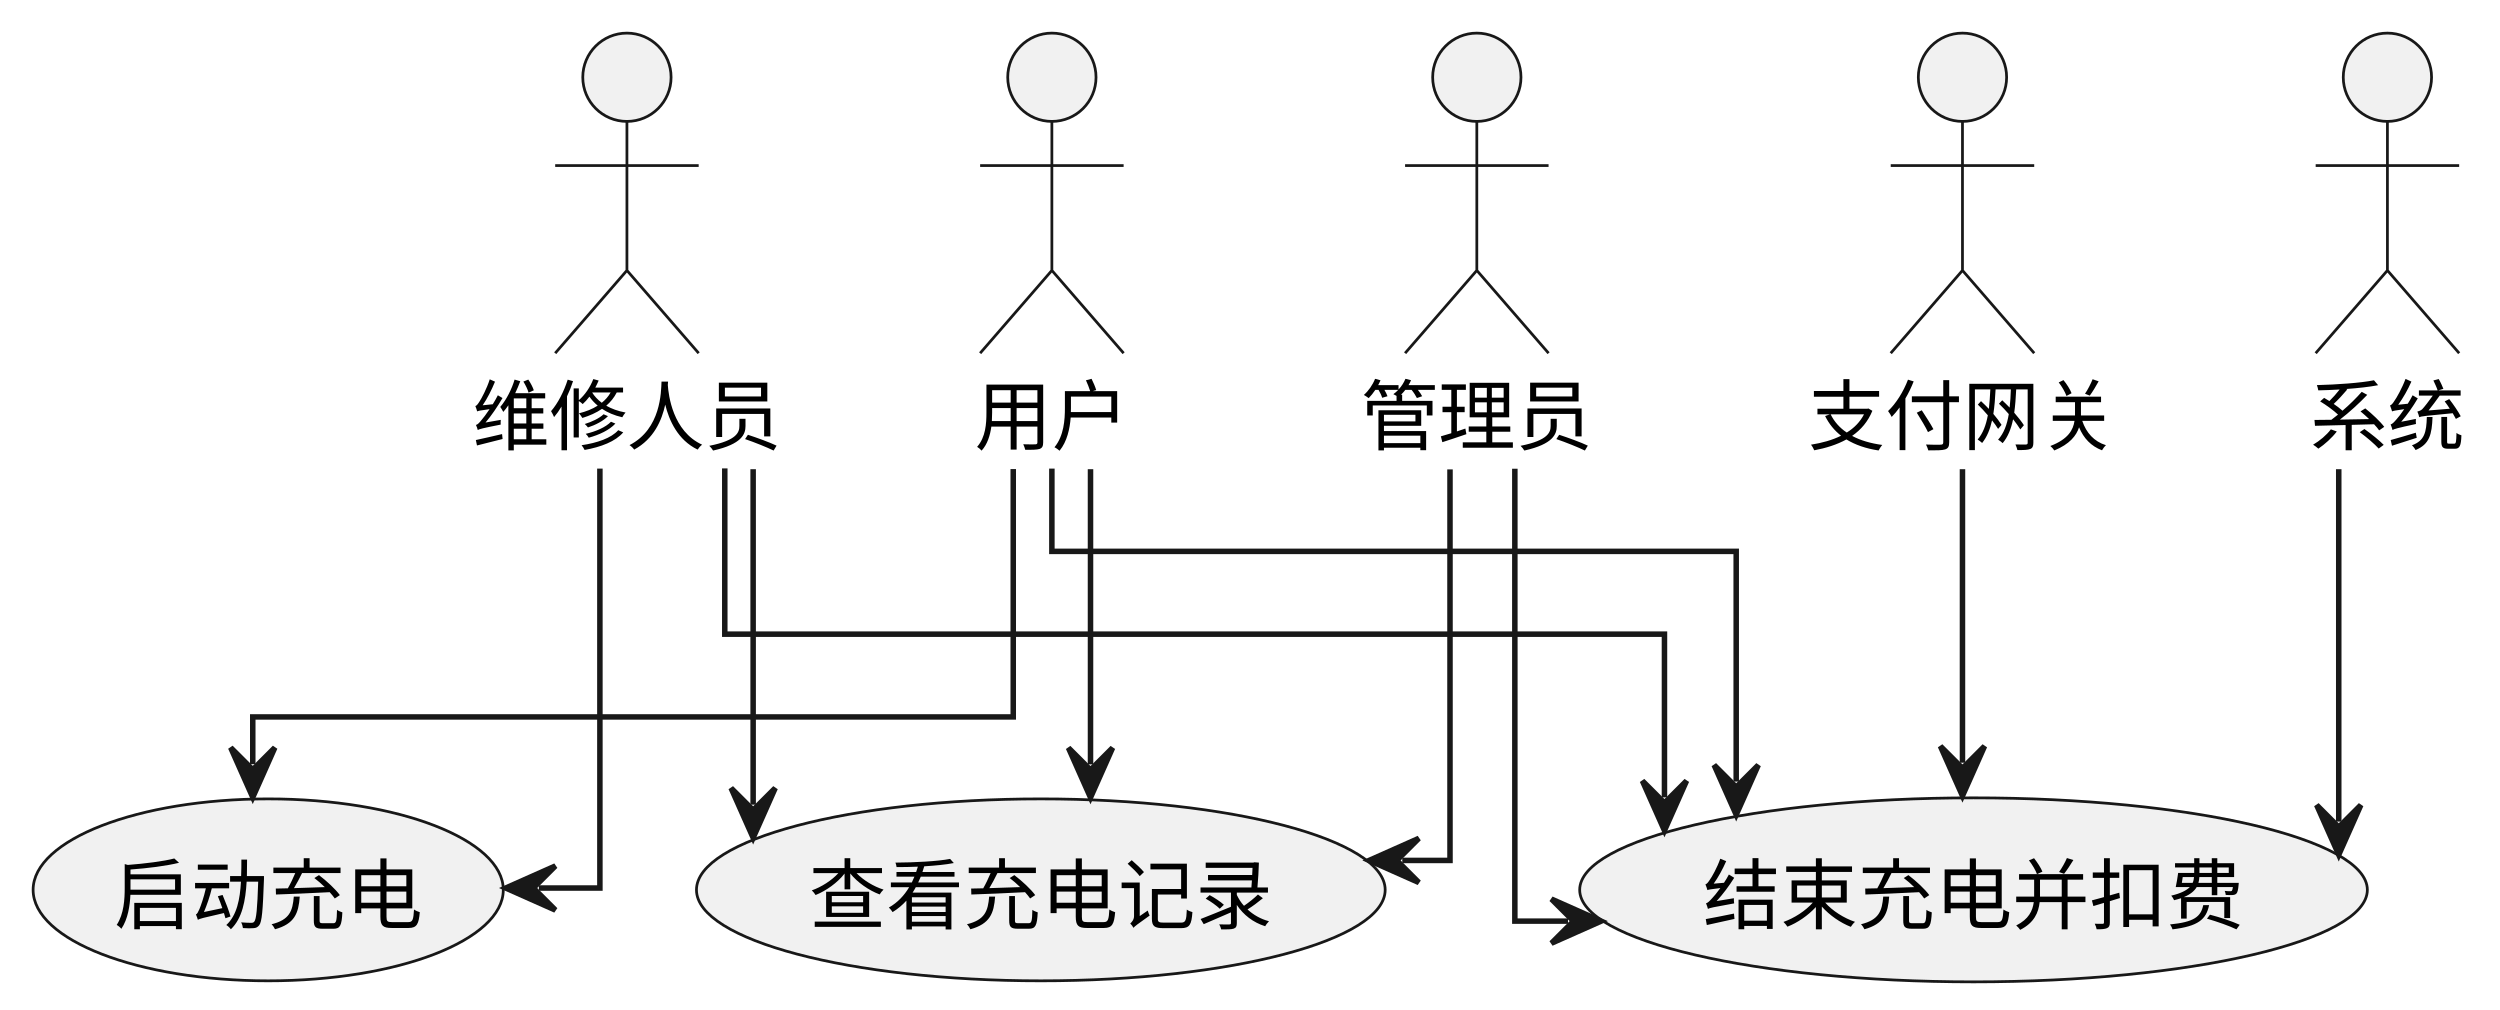
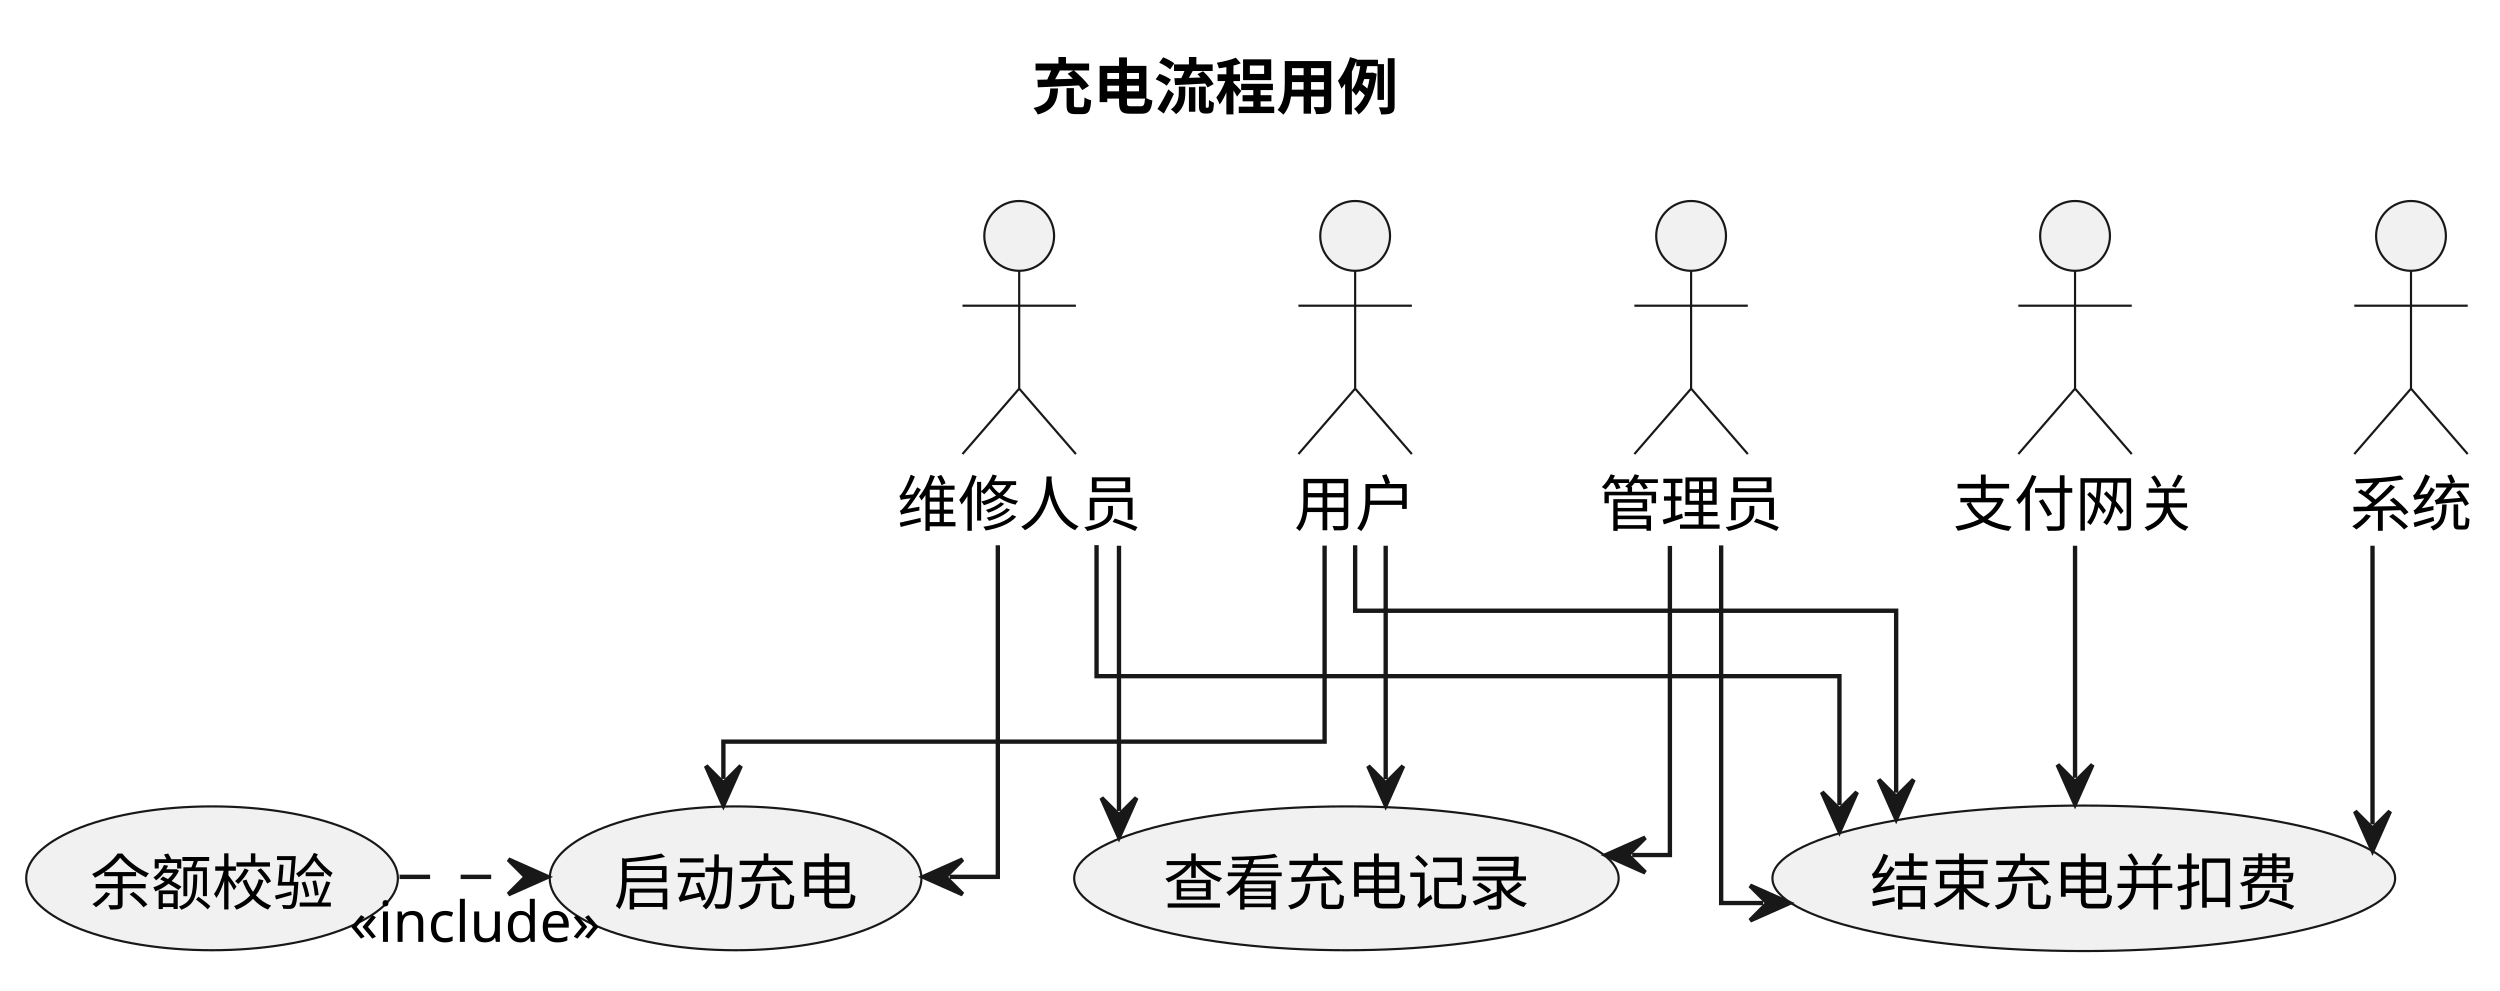
- <svg xmlns="http://www.w3.org/2000/svg" contentStyleType="text/css" data-diagram-type="DESCRIPTION" height="183px" preserveAspectRatio="none" style="width:453px;height:183px;background:#FFFFFF;" version="1.1" viewBox="0 0 453 183" width="453px" zoomAndPan="magnify">
+ <svg xmlns="http://www.w3.org/2000/svg" contentStyleType="text/css" data-diagram-type="DESCRIPTION" height="227px" preserveAspectRatio="none" style="width:573px;height:227px;background:#FFFFFF;" version="1.1" viewBox="0 0 573 227" width="573px" zoomAndPan="magnify">
  <defs />
  <g>
-     <g class="entity" data-entity="U" data-source-line="3" data-uid="ent0002" id="entity_U">
-       <ellipse cx="190.6" cy="14" fill="#F1F1F1" rx="8" ry="8" style="stroke:#181818;stroke-width:0.5;" />
-       <path d="M190.6,22 L190.6,49 M177.6,30 L203.6,30 M190.6,49 L177.6,64 M190.6,49 L203.6,64" fill="none" style="stroke:#181818;stroke-width:0.5;" />
-       <text fill="#000000" font-family="sans-serif" font-size="14" lengthAdjust="spacing" textLength="28" x="176.6" y="80.466">用户</text>
+     <g class="title" data-source-line="1">
+       <text fill="#000000" font-family="sans-serif" font-size="14" font-weight="bold" lengthAdjust="spacing" textLength="86.625" x="236.488" y="24.966">充电流程用例</text>
    </g>
-     <g class="entity" data-entity="M" data-source-line="4" data-uid="ent0003" id="entity_M">
-       <ellipse cx="113.6" cy="14" fill="#F1F1F1" rx="8" ry="8" style="stroke:#181818;stroke-width:0.5;" />
-       <path d="M113.6,22 L113.6,49 M100.6,30 L126.6,30 M113.6,49 L100.6,64 M113.6,49 L126.6,64" fill="none" style="stroke:#181818;stroke-width:0.5;" />
-       <text fill="#000000" font-family="sans-serif" font-size="14" lengthAdjust="spacing" textLength="56" x="85.6" y="80.466">维修人员</text>
+     <g class="entity" data-entity="U" data-source-line="4" data-uid="ent0002" id="entity_U">
+       <ellipse cx="310.6" cy="54.068" fill="#F1F1F1" rx="8" ry="8" style="stroke:#181818;stroke-width:0.5;" />
+       <path d="M310.6,62.068 L310.6,89.068 M297.6,70.068 L323.6,70.068 M310.6,89.068 L297.6,104.068 M310.6,89.068 L323.6,104.068" fill="none" style="stroke:#181818;stroke-width:0.5;" />
+       <text fill="#000000" font-family="sans-serif" font-size="14" lengthAdjust="spacing" textLength="28" x="296.6" y="120.534">用户</text>
    </g>
-     <g class="entity" data-entity="A" data-source-line="5" data-uid="ent0004" id="entity_A">
-       <ellipse cx="267.6" cy="14" fill="#F1F1F1" rx="8" ry="8" style="stroke:#181818;stroke-width:0.5;" />
-       <path d="M267.6,22 L267.6,49 M254.6,30 L280.6,30 M267.6,49 L254.6,64 M267.6,49 L280.6,64" fill="none" style="stroke:#181818;stroke-width:0.5;" />
-       <text fill="#000000" font-family="sans-serif" font-size="14" lengthAdjust="spacing" textLength="42" x="246.6" y="80.466">管理员</text>
+     <g class="entity" data-entity="M" data-source-line="5" data-uid="ent0003" id="entity_M">
+       <ellipse cx="233.6" cy="54.068" fill="#F1F1F1" rx="8" ry="8" style="stroke:#181818;stroke-width:0.5;" />
+       <path d="M233.6,62.068 L233.6,89.068 M220.6,70.068 L246.6,70.068 M233.6,89.068 L220.6,104.068 M233.6,89.068 L246.6,104.068" fill="none" style="stroke:#181818;stroke-width:0.5;" />
+       <text fill="#000000" font-family="sans-serif" font-size="14" lengthAdjust="spacing" textLength="56" x="205.6" y="120.534">维修人员</text>
    </g>
-     <g class="entity" data-entity="S" data-source-line="6" data-uid="ent0005" id="entity_S">
-       <ellipse cx="432.6" cy="14" fill="#F1F1F1" rx="8" ry="8" style="stroke:#181818;stroke-width:0.5;" />
-       <path d="M432.6,22 L432.6,49 M419.6,30 L445.6,30 M432.6,49 L419.6,64 M432.6,49 L445.6,64" fill="none" style="stroke:#181818;stroke-width:0.5;" />
-       <text fill="#000000" font-family="sans-serif" font-size="14" lengthAdjust="spacing" textLength="28" x="418.6" y="80.466">系统</text>
+     <g class="entity" data-entity="A" data-source-line="6" data-uid="ent0004" id="entity_A">
+       <ellipse cx="387.6" cy="54.068" fill="#F1F1F1" rx="8" ry="8" style="stroke:#181818;stroke-width:0.5;" />
+       <path d="M387.6,62.068 L387.6,89.068 M374.6,70.068 L400.6,70.068 M387.6,89.068 L374.6,104.068 M387.6,89.068 L400.6,104.068" fill="none" style="stroke:#181818;stroke-width:0.5;" />
+       <text fill="#000000" font-family="sans-serif" font-size="14" lengthAdjust="spacing" textLength="42" x="366.6" y="120.534">管理员</text>
    </g>
-     <g class="entity" data-entity="P" data-source-line="7" data-uid="ent0006" id="entity_P">
-       <ellipse cx="355.6" cy="14" fill="#F1F1F1" rx="8" ry="8" style="stroke:#181818;stroke-width:0.5;" />
-       <path d="M355.6,22 L355.6,49 M342.6,30 L368.6,30 M355.6,49 L342.6,64 M355.6,49 L368.6,64" fill="none" style="stroke:#181818;stroke-width:0.5;" />
-       <text fill="#000000" font-family="sans-serif" font-size="14" lengthAdjust="spacing" textLength="56" x="327.6" y="80.466">支付网关</text>
+     <g class="entity" data-entity="S" data-source-line="7" data-uid="ent0005" id="entity_S">
+       <ellipse cx="552.6" cy="54.068" fill="#F1F1F1" rx="8" ry="8" style="stroke:#181818;stroke-width:0.5;" />
+       <path d="M552.6,62.068 L552.6,89.068 M539.6,70.068 L565.6,70.068 M552.6,89.068 L539.6,104.068 M552.6,89.068 L565.6,104.068" fill="none" style="stroke:#181818;stroke-width:0.5;" />
+       <text fill="#000000" font-family="sans-serif" font-size="14" lengthAdjust="spacing" textLength="28" x="538.6" y="120.534">系统</text>
    </g>
-     <g class="entity" data-entity="...." data-source-line="9" data-uid="ent0007" id="entity_....">
-       <ellipse cx="48.598" cy="161.243" fill="#F1F1F1" rx="42.598" ry="16.483" style="stroke:#181818;stroke-width:0.5;" />
-       <text fill="#000000" font-family="sans-serif" font-size="14" lengthAdjust="spacing" textLength="56" x="20.598" y="167.277">启动充电</text>
+     <g class="entity" data-entity="P" data-source-line="8" data-uid="ent0006" id="entity_P">
+       <ellipse cx="475.6" cy="54.068" fill="#F1F1F1" rx="8" ry="8" style="stroke:#181818;stroke-width:0.5;" />
+       <path d="M475.6,62.068 L475.6,89.068 M462.6,70.068 L488.6,70.068 M475.6,89.068 L462.6,104.068 M475.6,89.068 L488.6,104.068" fill="none" style="stroke:#181818;stroke-width:0.5;" />
+       <text fill="#000000" font-family="sans-serif" font-size="14" lengthAdjust="spacing" textLength="56" x="447.6" y="120.534">支付网关</text>
    </g>
-     <g class="entity" data-entity="......." data-source-line="10" data-uid="ent0008" id="entity_.......">
-       <ellipse cx="357.602" cy="161.243" fill="#F1F1F1" rx="71.362" ry="16.672" style="stroke:#181818;stroke-width:0.5;" />
-       <text fill="#000000" font-family="sans-serif" font-size="14" lengthAdjust="spacing" textLength="98" x="308.602" y="167.276">结束充电并扣费</text>
+     <g class="entity" data-entity="...." data-source-line="10" data-uid="ent0007" id="entity_....">
+       <ellipse cx="168.598" cy="201.311" fill="#F1F1F1" rx="42.598" ry="16.483" style="stroke:#181818;stroke-width:0.5;" />
+       <text fill="#000000" font-family="sans-serif" font-size="14" lengthAdjust="spacing" textLength="56" x="140.598" y="207.345">启动充电</text>
    </g>
-     <g class="entity" data-entity="......" data-source-line="11" data-uid="ent0009" id="entity_......">
-       <ellipse cx="188.597" cy="161.243" fill="#F1F1F1" rx="62.397" ry="16.483" style="stroke:#181818;stroke-width:0.5;" />
-       <text fill="#000000" font-family="sans-serif" font-size="14" lengthAdjust="spacing" textLength="84" x="146.597" y="167.277">查看充电记录</text>
+     <g class="entity" data-entity="...." data-source-line="11" data-uid="ent0008" id="entity_....">
+       <ellipse cx="48.598" cy="201.311" fill="#F1F1F1" rx="42.598" ry="16.483" style="stroke:#181818;stroke-width:0.5;" />
+       <text fill="#000000" font-family="sans-serif" font-size="14" lengthAdjust="spacing" textLength="56" x="20.598" y="207.345">余额校验</text>
    </g>
-     <g class="link" data-entity-1="U" data-entity-2="...." data-source-line="13" data-uid="lnk10" id="link_U_....">
-       <path d="M183.6,84.99 C183.6,107 183.6,129.91 183.6,129.91 C183.6,129.91 45.8,129.91 45.8,129.91 C45.8,129.91 45.8,131.02 45.8,138.47" fill="none" id="U-to-启动充电" style="stroke:#181818;stroke-width:1;" />
-       <polygon fill="#181818" points="45.8,144.47,49.8,135.47,45.8,139.47,41.8,135.47,45.8,144.47" style="stroke:#181818;stroke-width:1;" />
+     <g class="entity" data-entity="......." data-source-line="12" data-uid="ent0009" id="entity_.......">
+       <ellipse cx="477.602" cy="201.31" fill="#F1F1F1" rx="71.362" ry="16.672" style="stroke:#181818;stroke-width:0.5;" />
+       <text fill="#000000" font-family="sans-serif" font-size="14" lengthAdjust="spacing" textLength="98" x="428.602" y="207.344">结束充电并扣费</text>
    </g>
-     <g class="link" data-entity-1="U" data-entity-2="......." data-source-line="14" data-uid="lnk11" id="link_U_.......">
-       <path d="M190.6,84.91 C190.6,93.43 190.6,99.91 190.6,99.91 C190.6,99.91 314.6,99.91 314.6,99.91 C314.6,99.91 314.6,123.56 314.6,141.63" fill="none" id="U-to-结束充电并扣费" style="stroke:#181818;stroke-width:1;" />
-       <polygon fill="#181818" points="314.6,147.63,318.6,138.63,314.6,142.63,310.6,138.63,314.6,147.63" style="stroke:#181818;stroke-width:1;" />
+     <g class="entity" data-entity="......" data-source-line="13" data-uid="ent0010" id="entity_......">
+       <ellipse cx="308.597" cy="201.311" fill="#F1F1F1" rx="62.397" ry="16.483" style="stroke:#181818;stroke-width:0.5;" />
+       <text fill="#000000" font-family="sans-serif" font-size="14" lengthAdjust="spacing" textLength="84" x="266.597" y="207.345">查看充电记录</text>
    </g>
-     <g class="link" data-entity-1="U" data-entity-2="......" data-source-line="15" data-uid="lnk12" id="link_U_......">
-       <path d="M197.6,85.02 C197.6,105.38 197.6,123.02 197.6,138.51" fill="none" id="U-to-查看充电记录" style="stroke:#181818;stroke-width:1;" />
-       <polygon fill="#181818" points="197.6,144.51,201.6,135.51,197.6,139.51,193.6,135.51,197.6,144.51" style="stroke:#181818;stroke-width:1;" />
+     <g class="link" data-entity-1="U" data-entity-2="...." data-source-line="15" data-uid="lnk11" id="link_U_....">
+       <path d="M303.6,125.058 C303.6,147.068 303.6,169.978 303.6,169.978 C303.6,169.978 165.8,169.978 165.8,169.978 C165.8,169.978 165.8,171.088 165.8,178.538" fill="none" id="U-to-启动充电" style="stroke:#181818;stroke-width:1;" />
+       <polygon fill="#181818" points="165.8,184.538,169.8,175.538,165.8,179.538,161.8,175.538,165.8,184.538" style="stroke:#181818;stroke-width:1;" />
    </g>
-     <g class="link" data-entity-1="M" data-entity-2="...." data-source-line="16" data-uid="lnk13" id="link_M_....">
-       <path d="M108.7,84.91 C108.7,118.43 108.7,160.91 108.7,160.91 C108.7,160.91 107.27,160.91 97.64,160.91" fill="none" id="M-to-启动充电" style="stroke:#181818;stroke-width:1;" />
-       <polygon fill="#181818" points="91.64,160.91,100.64,164.91,96.64,160.91,100.64,156.91,91.64,160.91" style="stroke:#181818;stroke-width:1;" />
+     <g class="link" data-entity-1="U" data-entity-2="......." data-source-line="16" data-uid="lnk12" id="link_U_.......">
+       <path d="M310.6,124.978 C310.6,133.498 310.6,139.978 310.6,139.978 C310.6,139.978 434.6,139.978 434.6,139.978 C434.6,139.978 434.6,163.628 434.6,181.698" fill="none" id="U-to-结束充电并扣费" style="stroke:#181818;stroke-width:1;" />
+       <polygon fill="#181818" points="434.6,187.698,438.6,178.698,434.6,182.698,430.6,178.698,434.6,187.698" style="stroke:#181818;stroke-width:1;" />
    </g>
-     <g class="link" data-entity-1="M" data-entity-2="......." data-source-line="17" data-uid="lnk14" id="link_M_.......">
-       <path d="M131.33,84.87 C131.33,100.56 131.33,114.91 131.33,114.91 C131.33,114.91 301.6,114.91 301.6,114.91 C301.6,114.91 301.6,130.81 301.6,144.49" fill="none" id="M-to-结束充电并扣费" style="stroke:#181818;stroke-width:1;" />
-       <polygon fill="#181818" points="301.6,150.49,305.6,141.49,301.6,145.49,297.6,141.49,301.6,150.49" style="stroke:#181818;stroke-width:1;" />
+     <g class="link" data-entity-1="U" data-entity-2="......" data-source-line="17" data-uid="lnk13" id="link_U_......">
+       <path d="M317.6,125.088 C317.6,145.448 317.6,163.088 317.6,178.578" fill="none" id="U-to-查看充电记录" style="stroke:#181818;stroke-width:1;" />
+       <polygon fill="#181818" points="317.6,184.578,321.6,175.578,317.6,179.578,313.6,175.578,317.6,184.578" style="stroke:#181818;stroke-width:1;" />
    </g>
-     <g class="link" data-entity-1="M" data-entity-2="......" data-source-line="18" data-uid="lnk15" id="link_M_......">
-       <path d="M136.47,85.02 C136.47,108.92 136.47,131.36 136.47,145.8" fill="none" id="M-to-查看充电记录" style="stroke:#181818;stroke-width:1;" />
-       <polygon fill="#181818" points="136.47,151.8,140.47,142.8,136.47,146.8,132.47,142.8,136.47,151.8" style="stroke:#181818;stroke-width:1;" />
+     <g class="link" data-entity-1="M" data-entity-2="...." data-source-line="18" data-uid="lnk14" id="link_M_....">
+       <path d="M228.7,124.978 C228.7,158.498 228.7,200.978 228.7,200.978 C228.7,200.978 227.27,200.978 217.64,200.978" fill="none" id="M-to-启动充电" style="stroke:#181818;stroke-width:1;" />
+       <polygon fill="#181818" points="211.64,200.978,220.64,204.978,216.64,200.978,220.64,196.978,211.64,200.978" style="stroke:#181818;stroke-width:1;" />
    </g>
-     <g class="link" data-entity-1="A" data-entity-2="......." data-source-line="19" data-uid="lnk16" id="link_A_.......">
-       <path d="M274.49,84.94 C274.49,120.48 274.49,166.91 274.49,166.91 C274.49,166.91 274.88,166.91 284.12,166.91" fill="none" id="A-to-结束充电并扣费" style="stroke:#181818;stroke-width:1;" />
-       <polygon fill="#181818" points="290.12,166.91,281.12,162.91,285.12,166.91,281.12,170.91,290.12,166.91" style="stroke:#181818;stroke-width:1;" />
+     <g class="link" data-entity-1="M" data-entity-2="......." data-source-line="19" data-uid="lnk15" id="link_M_.......">
+       <path d="M251.33,124.938 C251.33,140.628 251.33,154.978 251.33,154.978 C251.33,154.978 421.6,154.978 421.6,154.978 C421.6,154.978 421.6,170.878 421.6,184.558" fill="none" id="M-to-结束充电并扣费" style="stroke:#181818;stroke-width:1;" />
+       <polygon fill="#181818" points="421.6,190.558,425.6,181.558,421.6,185.558,417.6,181.558,421.6,190.558" style="stroke:#181818;stroke-width:1;" />
    </g>
-     <g class="link" data-entity-1="A" data-entity-2="......" data-source-line="20" data-uid="lnk17" id="link_A_......">
-       <path d="M262.74,85.06 C262.74,116.82 262.74,155.91 262.74,155.91 C262.74,155.91 262.71,155.91 254.09,155.91" fill="none" id="A-to-查看充电记录" style="stroke:#181818;stroke-width:1;" />
-       <polygon fill="#181818" points="248.09,155.91,257.09,159.91,253.09,155.91,257.09,151.91,248.09,155.91" style="stroke:#181818;stroke-width:1;" />
+     <g class="link" data-entity-1="M" data-entity-2="......" data-source-line="20" data-uid="lnk16" id="link_M_......">
+       <path d="M256.47,125.088 C256.47,148.988 256.47,171.428 256.47,185.868" fill="none" id="M-to-查看充电记录" style="stroke:#181818;stroke-width:1;" />
+       <polygon fill="#181818" points="256.47,191.868,260.47,182.868,256.47,186.868,252.47,182.868,256.47,191.868" style="stroke:#181818;stroke-width:1;" />
    </g>
-     <g class="link" data-entity-1="S" data-entity-2="......." data-source-line="21" data-uid="lnk18" id="link_S_.......">
-       <path d="M423.78,85.02 C423.78,110.76 423.78,135.76 423.78,148.88" fill="none" id="S-to-结束充电并扣费" style="stroke:#181818;stroke-width:1;" />
-       <polygon fill="#181818" points="423.78,154.88,427.78,145.88,423.78,149.88,419.78,145.88,423.78,154.88" style="stroke:#181818;stroke-width:1;" />
+     <g class="link" data-entity-1="A" data-entity-2="......." data-source-line="21" data-uid="lnk17" id="link_A_.......">
+       <path d="M394.49,125.008 C394.49,160.548 394.49,206.978 394.49,206.978 C394.49,206.978 394.88,206.978 404.12,206.978" fill="none" id="A-to-结束充电并扣费" style="stroke:#181818;stroke-width:1;" />
+       <polygon fill="#181818" points="410.12,206.978,401.12,202.978,405.12,206.978,401.12,210.978,410.12,206.978" style="stroke:#181818;stroke-width:1;" />
    </g>
-     <g class="link" data-entity-1="P" data-entity-2="......." data-source-line="22" data-uid="lnk19" id="link_P_.......">
-       <path d="M355.6,85.02 C355.6,105.24 355.6,122.72 355.6,138.21" fill="none" id="P-to-结束充电并扣费" style="stroke:#181818;stroke-width:1;" />
-       <polygon fill="#181818" points="355.6,144.21,359.6,135.21,355.6,139.21,351.6,135.21,355.6,144.21" style="stroke:#181818;stroke-width:1;" />
+     <g class="link" data-entity-1="A" data-entity-2="......" data-source-line="22" data-uid="lnk18" id="link_A_......">
+       <path d="M382.74,125.128 C382.74,156.888 382.74,195.978 382.74,195.978 C382.74,195.978 382.71,195.978 374.09,195.978" fill="none" id="A-to-查看充电记录" style="stroke:#181818;stroke-width:1;" />
+       <polygon fill="#181818" points="368.09,195.978,377.09,199.978,373.09,195.978,377.09,191.978,368.09,195.978" style="stroke:#181818;stroke-width:1;" />
+     </g>
+     <g class="link" data-entity-1="S" data-entity-2="......." data-source-line="23" data-uid="lnk19" id="link_S_.......">
+       <path d="M543.78,125.088 C543.78,150.828 543.78,175.828 543.78,188.948" fill="none" id="S-to-结束充电并扣费" style="stroke:#181818;stroke-width:1;" />
+       <polygon fill="#181818" points="543.78,194.948,547.78,185.948,543.78,189.948,539.78,185.948,543.78,194.948" style="stroke:#181818;stroke-width:1;" />
+     </g>
+     <g class="link" data-entity-1="P" data-entity-2="......." data-source-line="24" data-uid="lnk20" id="link_P_.......">
+       <path d="M475.6,125.088 C475.6,145.308 475.6,162.788 475.6,178.278" fill="none" id="P-to-结束充电并扣费" style="stroke:#181818;stroke-width:1;" />
+       <polygon fill="#181818" points="475.6,184.278,479.6,175.278,475.6,179.278,471.6,175.278,475.6,184.278" style="stroke:#181818;stroke-width:1;" />
+     </g>
+     <g class="link" data-entity-1="...." data-entity-2="...." data-source-line="26" data-uid="lnk22" id="link_...._....">
+       <path d="M91.58,200.978 C102.61,200.978 108.48,200.978 119.51,200.978" fill="none" id="余额校验-to-启动充电" style="stroke:#181818;stroke-width:1;stroke-dasharray:7,7;" />
+       <polygon fill="#181818" points="125.51,200.978,116.51,196.978,120.51,200.978,116.51,204.978,125.51,200.978" style="stroke:#181818;stroke-width:1;" />
+       <text fill="#000000" font-family="sans-serif" font-size="13" lengthAdjust="spacing" textLength="57.577" x="80.05" y="215.875">«include»</text>
    </g>
  </g>
</svg>
